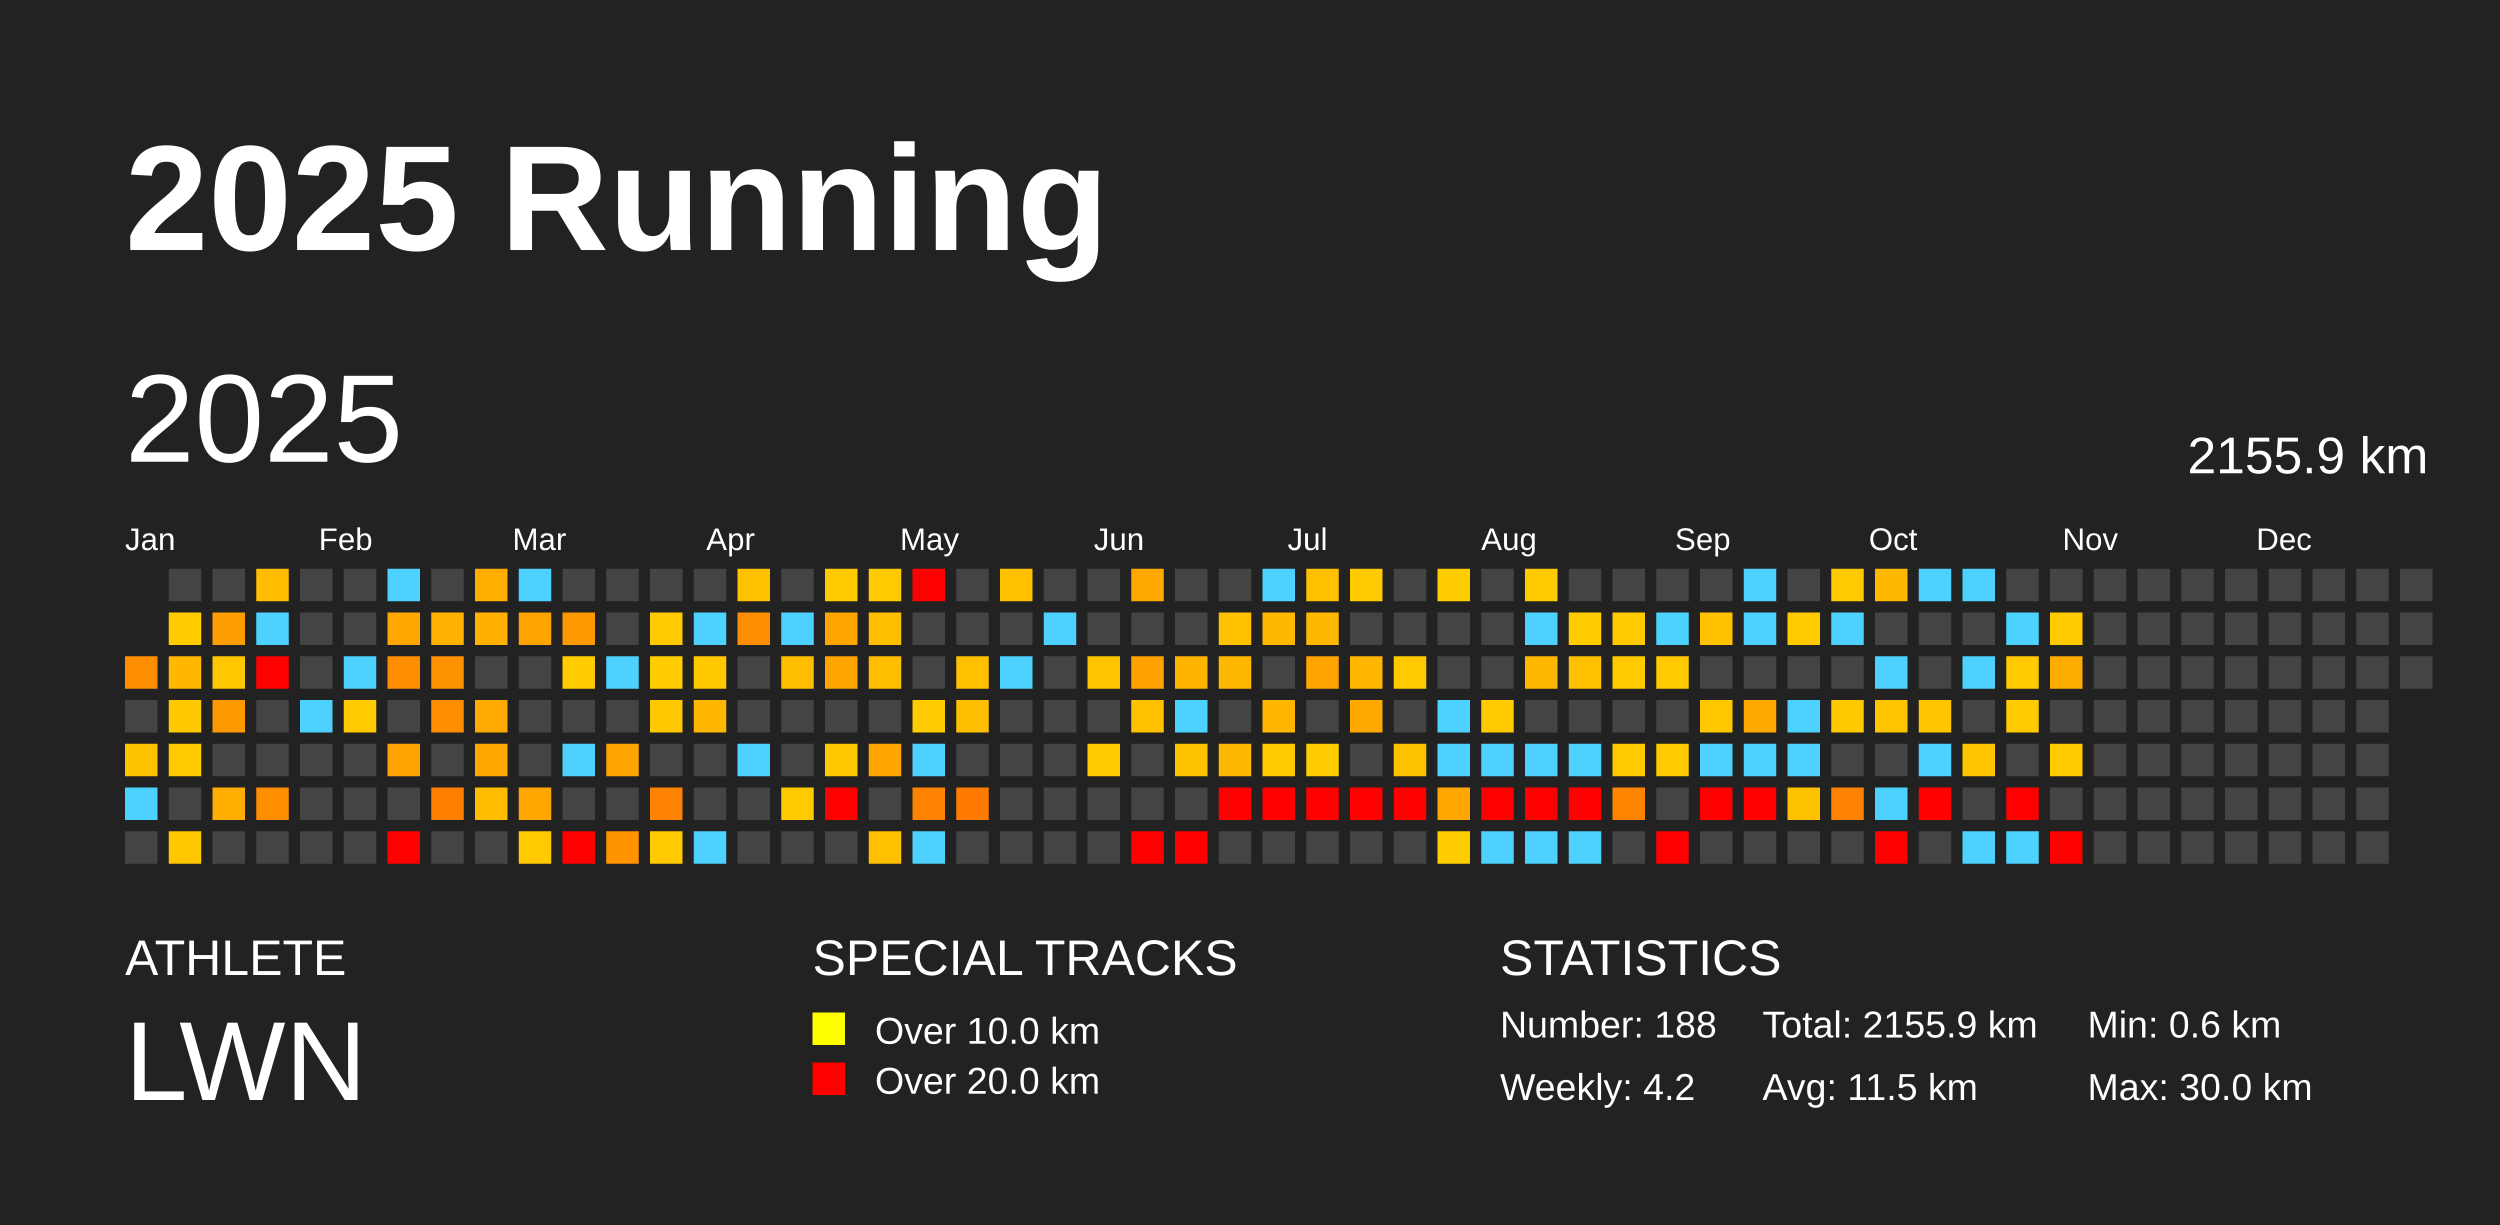
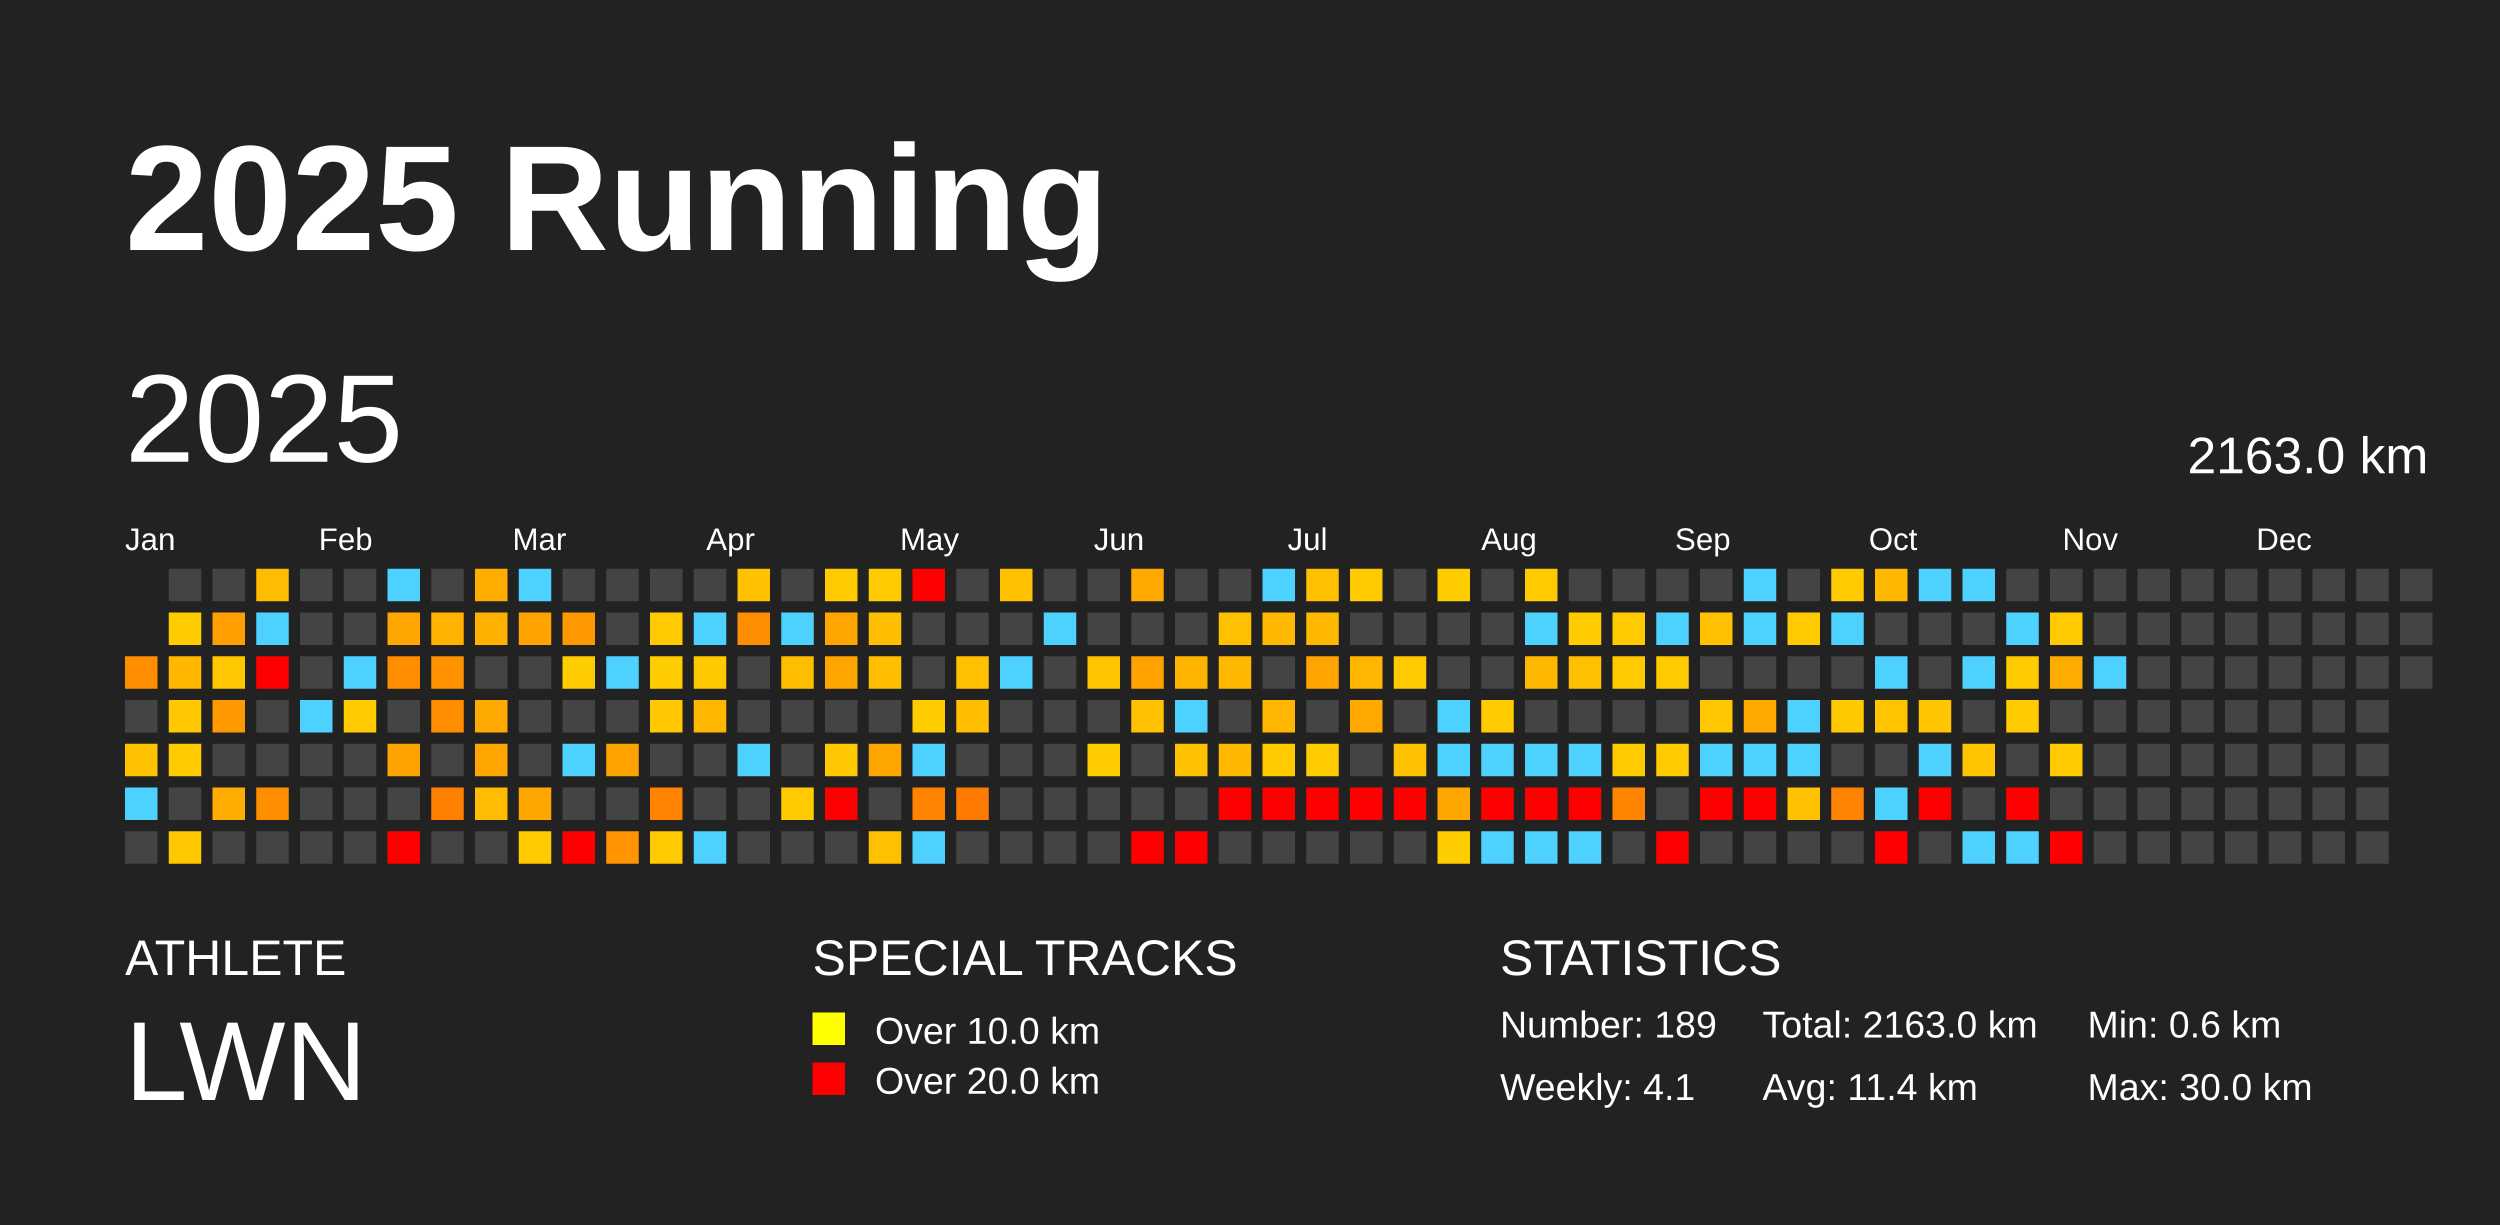
<svg xmlns="http://www.w3.org/2000/svg" baseProfile="full" height="98mm" version="1.1" viewBox="0,0,200,98" width="200mm">
  <defs />
  <rect fill="#222222" height="98" width="200" x="0" y="0" />
  <text fill="#FFFFFF" style="font-size:12px; font-family:Arial; font-weight:bold;" x="10" y="20">2025 Running</text>
  <text fill="#FFFFFF" style="font-size:4px; font-family:Arial" x="10" y="78">ATHLETE</text>
  <text fill="#FFFFFF" style="font-size:9px; font-family:Arial" x="10" y="88">LWN</text>
  <text fill="#FFFFFF" style="font-size:4px; font-family:Arial" x="65" y="78">SPECIAL TRACKS</text>
  <rect fill="yellow" height="2.6" width="2.6" x="65" y="81" />
  <text fill="#FFFFFF" style="font-size:3px; font-family:Arial" x="70" y="83.5">Over 10.0 km</text>
  <rect fill="red" height="2.6" width="2.6" x="65" y="85" />
  <text fill="#FFFFFF" style="font-size:3px; font-family:Arial" x="70" y="87.5">Over 20.0 km</text>
  <text fill="#FFFFFF" style="font-size:4px; font-family:Arial" x="120" y="78">STATISTICS</text>
-   <text fill="#FFFFFF" style="font-size:3px; font-family:Arial" x="120" y="83">Number: 188</text>
-   <text fill="#FFFFFF" style="font-size:3px; font-family:Arial" x="120" y="88">Weekly: 4.2</text>
-   <text fill="#FFFFFF" style="font-size:3px; font-family:Arial" x="141" y="83">Total: 2155.9 km</text>
-   <text fill="#FFFFFF" style="font-size:3px; font-family:Arial" x="141" y="88">Avg: 11.5 km</text>
+   <text fill="#FFFFFF" style="font-size:3px; font-family:Arial" x="120" y="83">Number: 189</text>
+   <text fill="#FFFFFF" style="font-size:3px; font-family:Arial" x="120" y="88">Weekly: 4.1</text>
+   <text fill="#FFFFFF" style="font-size:3px; font-family:Arial" x="141" y="83">Total: 2163.0 km</text>
+   <text fill="#FFFFFF" style="font-size:3px; font-family:Arial" x="141" y="88">Avg: 11.4 km</text>
  <text fill="#FFFFFF" style="font-size:3px; font-family:Arial" x="167" y="83">Min: 0.6 km</text>
  <text fill="#FFFFFF" style="font-size:3px; font-family:Arial" x="167" y="88">Max: 30.0 km</text>
  <text dominant-baseline="hanging" fill="#FFFFFF" style="font-size:10.0px; font-family:Arial;" x="10" y="30">2025</text>
-   <text dominant-baseline="hanging" fill="#FFFFFF" style="font-size:4.125px; font-family:Arial;" x="175" y="35">2155.9 km</text>
+   <text dominant-baseline="hanging" fill="#FFFFFF" style="font-size:4.125px; font-family:Arial;" x="175" y="35">2163.0 km</text>
  <text fill="#FFFFFF" style="font-size:2.5px; font-family:Arial" x="10.0" y="44">Jan</text>
  <text fill="#FFFFFF" style="font-size:2.5px; font-family:Arial" x="25.5" y="44">Feb</text>
  <text fill="#FFFFFF" style="font-size:2.5px; font-family:Arial" x="41.0" y="44">Mar</text>
  <text fill="#FFFFFF" style="font-size:2.5px; font-family:Arial" x="56.5" y="44">Apr</text>
  <text fill="#FFFFFF" style="font-size:2.5px; font-family:Arial" x="72.0" y="44">May</text>
  <text fill="#FFFFFF" style="font-size:2.5px; font-family:Arial" x="87.5" y="44">Jun</text>
  <text fill="#FFFFFF" style="font-size:2.5px; font-family:Arial" x="103.0" y="44">Jul</text>
  <text fill="#FFFFFF" style="font-size:2.5px; font-family:Arial" x="118.5" y="44">Aug</text>
  <text fill="#FFFFFF" style="font-size:2.5px; font-family:Arial" x="134.0" y="44">Sep</text>
  <text fill="#FFFFFF" style="font-size:2.5px; font-family:Arial" x="149.5" y="44">Oct</text>
  <text fill="#FFFFFF" style="font-size:2.5px; font-family:Arial" x="165.0" y="44">Nov</text>
  <text fill="#FFFFFF" style="font-size:2.5px; font-family:Arial" x="180.5" y="44">Dec</text>
  <rect fill="#ff8d00" height="2.6" width="2.6" x="10.0" y="52.5" />
  <rect fill="#444444" height="2.6" width="2.6" x="10.0" y="56.0" />
  <rect fill="#ffc200" height="2.6" width="2.6" x="10.0" y="59.5" />
  <rect fill="#4dd2ff" height="2.6" width="2.6" x="10.0" y="63.0" />
  <rect fill="#444444" height="2.6" width="2.6" x="10.0" y="66.5" />
  <rect fill="#444444" height="2.6" width="2.6" x="13.5" y="45.5" />
  <rect fill="#ffcc00" height="2.6" width="2.6" x="13.5" y="49.0" />
  <rect fill="#ffb700" height="2.6" width="2.6" x="13.5" y="52.5" />
  <rect fill="#ffc800" height="2.6" width="2.6" x="13.5" y="56.0" />
  <rect fill="#ffca00" height="2.6" width="2.6" x="13.5" y="59.5" />
  <rect fill="#444444" height="2.6" width="2.6" x="13.5" y="63.0" />
  <rect fill="#ffc700" height="2.6" width="2.6" x="13.5" y="66.5" />
  <rect fill="#444444" height="2.6" width="2.6" x="17.0" y="45.5" />
  <rect fill="#ff9e00" height="2.6" width="2.6" x="17.0" y="49.0" />
  <rect fill="#ffc700" height="2.6" width="2.6" x="17.0" y="52.5" />
  <rect fill="#ff9900" height="2.6" width="2.6" x="17.0" y="56.0" />
  <rect fill="#444444" height="2.6" width="2.6" x="17.0" y="59.5" />
  <rect fill="#ffad00" height="2.6" width="2.6" x="17.0" y="63.0" />
  <rect fill="#444444" height="2.6" width="2.6" x="17.0" y="66.5" />
  <rect fill="#ffbc00" height="2.6" width="2.6" x="20.5" y="45.5" />
  <rect fill="#4dd2ff" height="2.6" width="2.6" x="20.5" y="49.0" />
  <rect fill="red" height="2.6" width="2.6" x="20.5" y="52.5" />
  <rect fill="#444444" height="2.6" width="2.6" x="20.5" y="56.0" />
  <rect fill="#444444" height="2.6" width="2.6" x="20.5" y="59.5" />
  <rect fill="#ff8e00" height="2.6" width="2.6" x="20.5" y="63.0" />
  <rect fill="#444444" height="2.6" width="2.6" x="20.5" y="66.5" />
  <rect fill="#444444" height="2.6" width="2.6" x="24.0" y="45.5" />
  <rect fill="#444444" height="2.6" width="2.6" x="24.0" y="49.0" />
  <rect fill="#444444" height="2.6" width="2.6" x="24.0" y="52.5" />
  <rect fill="#4dd2ff" height="2.6" width="2.6" x="24.0" y="56.0" />
  <rect fill="#444444" height="2.6" width="2.6" x="24.0" y="59.5" />
  <rect fill="#444444" height="2.6" width="2.6" x="24.0" y="63.0" />
  <rect fill="#444444" height="2.6" width="2.6" x="24.0" y="66.5" />
  <rect fill="#444444" height="2.6" width="2.6" x="27.5" y="45.5" />
  <rect fill="#444444" height="2.6" width="2.6" x="27.5" y="49.0" />
  <rect fill="#4dd2ff" height="2.6" width="2.6" x="27.5" y="52.5" />
  <rect fill="#ffcb00" height="2.6" width="2.6" x="27.5" y="56.0" />
  <rect fill="#444444" height="2.6" width="2.6" x="27.5" y="59.5" />
  <rect fill="#444444" height="2.6" width="2.6" x="27.5" y="63.0" />
  <rect fill="#444444" height="2.6" width="2.6" x="27.5" y="66.5" />
  <rect fill="#4dd2ff" height="2.6" width="2.6" x="31.0" y="45.5" />
  <rect fill="#ffa700" height="2.6" width="2.6" x="31.0" y="49.0" />
  <rect fill="#ff8d00" height="2.6" width="2.6" x="31.0" y="52.5" />
  <rect fill="#444444" height="2.6" width="2.6" x="31.0" y="56.0" />
  <rect fill="#ffa300" height="2.6" width="2.6" x="31.0" y="59.5" />
  <rect fill="#444444" height="2.6" width="2.6" x="31.0" y="63.0" />
  <rect fill="red" height="2.6" width="2.6" x="31.0" y="66.5" />
  <rect fill="#444444" height="2.6" width="2.6" x="34.5" y="45.5" />
  <rect fill="#ffb200" height="2.6" width="2.6" x="34.5" y="49.0" />
  <rect fill="#ff9200" height="2.6" width="2.6" x="34.5" y="52.5" />
  <rect fill="#ff8d00" height="2.6" width="2.6" x="34.5" y="56.0" />
  <rect fill="#444444" height="2.6" width="2.6" x="34.5" y="59.5" />
  <rect fill="#ff8000" height="2.6" width="2.6" x="34.5" y="63.0" />
  <rect fill="#444444" height="2.6" width="2.6" x="34.5" y="66.5" />
  <rect fill="#ffae00" height="2.6" width="2.6" x="38.0" y="45.5" />
  <rect fill="#ffb000" height="2.6" width="2.6" x="38.0" y="49.0" />
  <rect fill="#444444" height="2.6" width="2.6" x="38.0" y="52.5" />
  <rect fill="#ffaa00" height="2.6" width="2.6" x="38.0" y="56.0" />
  <rect fill="#ffa700" height="2.6" width="2.6" x="38.0" y="59.5" />
  <rect fill="#ffbc00" height="2.6" width="2.6" x="38.0" y="63.0" />
  <rect fill="#444444" height="2.6" width="2.6" x="38.0" y="66.5" />
  <rect fill="#4dd2ff" height="2.6" width="2.6" x="41.5" y="45.5" />
  <rect fill="#ffa300" height="2.6" width="2.6" x="41.5" y="49.0" />
  <rect fill="#444444" height="2.6" width="2.6" x="41.5" y="52.5" />
  <rect fill="#444444" height="2.6" width="2.6" x="41.5" y="56.0" />
  <rect fill="#444444" height="2.6" width="2.6" x="41.5" y="59.5" />
  <rect fill="#ffa600" height="2.6" width="2.6" x="41.5" y="63.0" />
  <rect fill="#ffca00" height="2.6" width="2.6" x="41.5" y="66.5" />
  <rect fill="#444444" height="2.6" width="2.6" x="45.0" y="45.5" />
  <rect fill="#ff9900" height="2.6" width="2.6" x="45.0" y="49.0" />
  <rect fill="#ffcc00" height="2.6" width="2.6" x="45.0" y="52.5" />
  <rect fill="#444444" height="2.6" width="2.6" x="45.0" y="56.0" />
  <rect fill="#4dd2ff" height="2.6" width="2.6" x="45.0" y="59.5" />
  <rect fill="#444444" height="2.6" width="2.6" x="45.0" y="63.0" />
  <rect fill="red" height="2.6" width="2.6" x="45.0" y="66.5" />
  <rect fill="#444444" height="2.6" width="2.6" x="48.5" y="45.5" />
  <rect fill="#444444" height="2.6" width="2.6" x="48.5" y="49.0" />
  <rect fill="#4dd2ff" height="2.6" width="2.6" x="48.5" y="52.5" />
  <rect fill="#444444" height="2.6" width="2.6" x="48.5" y="56.0" />
  <rect fill="#ffa300" height="2.6" width="2.6" x="48.5" y="59.5" />
  <rect fill="#444444" height="2.6" width="2.6" x="48.5" y="63.0" />
  <rect fill="#ff9400" height="2.6" width="2.6" x="48.5" y="66.5" />
  <rect fill="#444444" height="2.6" width="2.6" x="52.0" y="45.5" />
  <rect fill="#ffcb00" height="2.6" width="2.6" x="52.0" y="49.0" />
  <rect fill="#ffcc00" height="2.6" width="2.6" x="52.0" y="52.5" />
  <rect fill="#ffc800" height="2.6" width="2.6" x="52.0" y="56.0" />
  <rect fill="#444444" height="2.6" width="2.6" x="52.0" y="59.5" />
  <rect fill="#ff8200" height="2.6" width="2.6" x="52.0" y="63.0" />
  <rect fill="#ffca00" height="2.6" width="2.6" x="52.0" y="66.5" />
  <rect fill="#444444" height="2.6" width="2.6" x="55.5" y="45.5" />
  <rect fill="#4dd2ff" height="2.6" width="2.6" x="55.5" y="49.0" />
  <rect fill="#ffc900" height="2.6" width="2.6" x="55.5" y="52.5" />
  <rect fill="#ffb700" height="2.6" width="2.6" x="55.5" y="56.0" />
  <rect fill="#444444" height="2.6" width="2.6" x="55.5" y="59.5" />
  <rect fill="#444444" height="2.6" width="2.6" x="55.5" y="63.0" />
  <rect fill="#4dd2ff" height="2.6" width="2.6" x="55.5" y="66.5" />
  <rect fill="#ffc100" height="2.6" width="2.6" x="59.0" y="45.5" />
  <rect fill="#ff8d00" height="2.6" width="2.6" x="59.0" y="49.0" />
  <rect fill="#444444" height="2.6" width="2.6" x="59.0" y="52.5" />
  <rect fill="#444444" height="2.6" width="2.6" x="59.0" y="56.0" />
  <rect fill="#4dd2ff" height="2.6" width="2.6" x="59.0" y="59.5" />
  <rect fill="#444444" height="2.6" width="2.6" x="59.0" y="63.0" />
  <rect fill="#444444" height="2.6" width="2.6" x="59.0" y="66.5" />
  <rect fill="#444444" height="2.6" width="2.6" x="62.5" y="45.5" />
  <rect fill="#4dd2ff" height="2.6" width="2.6" x="62.5" y="49.0" />
  <rect fill="#ffbd00" height="2.6" width="2.6" x="62.5" y="52.5" />
  <rect fill="#444444" height="2.6" width="2.6" x="62.5" y="56.0" />
  <rect fill="#444444" height="2.6" width="2.6" x="62.5" y="59.5" />
  <rect fill="#ffcb00" height="2.6" width="2.6" x="62.5" y="63.0" />
  <rect fill="#444444" height="2.6" width="2.6" x="62.5" y="66.5" />
  <rect fill="#ffca00" height="2.6" width="2.6" x="66.0" y="45.5" />
  <rect fill="#ffa500" height="2.6" width="2.6" x="66.0" y="49.0" />
  <rect fill="#ffa500" height="2.6" width="2.6" x="66.0" y="52.5" />
  <rect fill="#444444" height="2.6" width="2.6" x="66.0" y="56.0" />
  <rect fill="#ffc800" height="2.6" width="2.6" x="66.0" y="59.5" />
  <rect fill="red" height="2.6" width="2.6" x="66.0" y="63.0" />
  <rect fill="#444444" height="2.6" width="2.6" x="66.0" y="66.5" />
  <rect fill="#ffca00" height="2.6" width="2.6" x="69.5" y="45.5" />
  <rect fill="#ffbe00" height="2.6" width="2.6" x="69.5" y="49.0" />
  <rect fill="#ffbf00" height="2.6" width="2.6" x="69.5" y="52.5" />
  <rect fill="#444444" height="2.6" width="2.6" x="69.5" y="56.0" />
  <rect fill="#ffa500" height="2.6" width="2.6" x="69.5" y="59.5" />
  <rect fill="#444444" height="2.6" width="2.6" x="69.5" y="63.0" />
  <rect fill="#ffc000" height="2.6" width="2.6" x="69.5" y="66.5" />
  <rect fill="red" height="2.6" width="2.6" x="73.0" y="45.5" />
  <rect fill="#444444" height="2.6" width="2.6" x="73.0" y="49.0" />
  <rect fill="#444444" height="2.6" width="2.6" x="73.0" y="52.5" />
  <rect fill="#ffcc00" height="2.6" width="2.6" x="73.0" y="56.0" />
  <rect fill="#4dd2ff" height="2.6" width="2.6" x="73.0" y="59.5" />
  <rect fill="#ff8300" height="2.6" width="2.6" x="73.0" y="63.0" />
  <rect fill="#4dd2ff" height="2.6" width="2.6" x="73.0" y="66.5" />
  <rect fill="#444444" height="2.6" width="2.6" x="76.5" y="45.5" />
  <rect fill="#444444" height="2.6" width="2.6" x="76.5" y="49.0" />
  <rect fill="#ffc000" height="2.6" width="2.6" x="76.5" y="52.5" />
  <rect fill="#ffbf00" height="2.6" width="2.6" x="76.5" y="56.0" />
  <rect fill="#444444" height="2.6" width="2.6" x="76.5" y="59.5" />
  <rect fill="#ff7a00" height="2.6" width="2.6" x="76.5" y="63.0" />
  <rect fill="#444444" height="2.6" width="2.6" x="76.5" y="66.5" />
  <rect fill="#ffc000" height="2.6" width="2.6" x="80.0" y="45.5" />
  <rect fill="#444444" height="2.6" width="2.6" x="80.0" y="49.0" />
  <rect fill="#4dd2ff" height="2.6" width="2.6" x="80.0" y="52.5" />
  <rect fill="#444444" height="2.6" width="2.6" x="80.0" y="56.0" />
  <rect fill="#444444" height="2.6" width="2.6" x="80.0" y="59.5" />
  <rect fill="#444444" height="2.6" width="2.6" x="80.0" y="63.0" />
  <rect fill="#444444" height="2.6" width="2.6" x="80.0" y="66.5" />
  <rect fill="#444444" height="2.6" width="2.6" x="83.5" y="45.5" />
  <rect fill="#4dd2ff" height="2.6" width="2.6" x="83.5" y="49.0" />
  <rect fill="#444444" height="2.6" width="2.6" x="83.5" y="52.5" />
  <rect fill="#444444" height="2.6" width="2.6" x="83.5" y="56.0" />
  <rect fill="#444444" height="2.6" width="2.6" x="83.5" y="59.5" />
  <rect fill="#444444" height="2.6" width="2.6" x="83.5" y="63.0" />
  <rect fill="#444444" height="2.6" width="2.6" x="83.5" y="66.5" />
  <rect fill="#444444" height="2.6" width="2.6" x="87.0" y="45.5" />
  <rect fill="#444444" height="2.6" width="2.6" x="87.0" y="49.0" />
  <rect fill="#ffc400" height="2.6" width="2.6" x="87.0" y="52.5" />
  <rect fill="#444444" height="2.6" width="2.6" x="87.0" y="56.0" />
  <rect fill="#ffcc00" height="2.6" width="2.6" x="87.0" y="59.5" />
  <rect fill="#444444" height="2.6" width="2.6" x="87.0" y="63.0" />
  <rect fill="#444444" height="2.6" width="2.6" x="87.0" y="66.5" />
  <rect fill="#ffa800" height="2.6" width="2.6" x="90.5" y="45.5" />
  <rect fill="#444444" height="2.6" width="2.6" x="90.5" y="49.0" />
  <rect fill="#ffa200" height="2.6" width="2.6" x="90.5" y="52.5" />
  <rect fill="#ffc100" height="2.6" width="2.6" x="90.5" y="56.0" />
  <rect fill="#444444" height="2.6" width="2.6" x="90.5" y="59.5" />
  <rect fill="#444444" height="2.6" width="2.6" x="90.5" y="63.0" />
  <rect fill="red" height="2.6" width="2.6" x="90.5" y="66.5" />
  <rect fill="#444444" height="2.6" width="2.6" x="94.0" y="45.5" />
  <rect fill="#444444" height="2.6" width="2.6" x="94.0" y="49.0" />
  <rect fill="#ffb400" height="2.6" width="2.6" x="94.0" y="52.5" />
  <rect fill="#4dd2ff" height="2.6" width="2.6" x="94.0" y="56.0" />
  <rect fill="#ffc200" height="2.6" width="2.6" x="94.0" y="59.5" />
  <rect fill="#444444" height="2.6" width="2.6" x="94.0" y="63.0" />
  <rect fill="red" height="2.6" width="2.6" x="94.0" y="66.5" />
  <rect fill="#444444" height="2.6" width="2.6" x="97.5" y="45.5" />
  <rect fill="#ffc000" height="2.6" width="2.6" x="97.5" y="49.0" />
  <rect fill="#ffb800" height="2.6" width="2.6" x="97.5" y="52.5" />
  <rect fill="#444444" height="2.6" width="2.6" x="97.5" y="56.0" />
  <rect fill="#ffb800" height="2.6" width="2.6" x="97.5" y="59.5" />
  <rect fill="red" height="2.6" width="2.6" x="97.5" y="63.0" />
  <rect fill="#444444" height="2.6" width="2.6" x="97.5" y="66.5" />
  <rect fill="#4dd2ff" height="2.6" width="2.6" x="101.0" y="45.5" />
  <rect fill="#ffb800" height="2.6" width="2.6" x="101.0" y="49.0" />
  <rect fill="#444444" height="2.6" width="2.6" x="101.0" y="52.5" />
  <rect fill="#ffb600" height="2.6" width="2.6" x="101.0" y="56.0" />
  <rect fill="#ffca00" height="2.6" width="2.6" x="101.0" y="59.5" />
  <rect fill="red" height="2.6" width="2.6" x="101.0" y="63.0" />
  <rect fill="#444444" height="2.6" width="2.6" x="101.0" y="66.5" />
  <rect fill="#ffc000" height="2.6" width="2.6" x="104.5" y="45.5" />
  <rect fill="#ffb800" height="2.6" width="2.6" x="104.5" y="49.0" />
  <rect fill="#ffa400" height="2.6" width="2.6" x="104.5" y="52.5" />
  <rect fill="#444444" height="2.6" width="2.6" x="104.5" y="56.0" />
  <rect fill="#ffcc00" height="2.6" width="2.6" x="104.5" y="59.5" />
  <rect fill="red" height="2.6" width="2.6" x="104.5" y="63.0" />
  <rect fill="#444444" height="2.6" width="2.6" x="104.5" y="66.5" />
  <rect fill="#ffcb00" height="2.6" width="2.6" x="108.0" y="45.5" />
  <rect fill="#444444" height="2.6" width="2.6" x="108.0" y="49.0" />
  <rect fill="#ffb600" height="2.6" width="2.6" x="108.0" y="52.5" />
  <rect fill="#ffa900" height="2.6" width="2.6" x="108.0" y="56.0" />
  <rect fill="#444444" height="2.6" width="2.6" x="108.0" y="59.5" />
  <rect fill="red" height="2.6" width="2.6" x="108.0" y="63.0" />
  <rect fill="#444444" height="2.6" width="2.6" x="108.0" y="66.5" />
  <rect fill="#444444" height="2.6" width="2.6" x="111.5" y="45.5" />
  <rect fill="#444444" height="2.6" width="2.6" x="111.5" y="49.0" />
  <rect fill="#ffca00" height="2.6" width="2.6" x="111.5" y="52.5" />
  <rect fill="#444444" height="2.6" width="2.6" x="111.5" y="56.0" />
  <rect fill="#ffc200" height="2.6" width="2.6" x="111.5" y="59.5" />
  <rect fill="red" height="2.6" width="2.6" x="111.5" y="63.0" />
  <rect fill="#444444" height="2.6" width="2.6" x="111.5" y="66.5" />
  <rect fill="#ffcc00" height="2.6" width="2.6" x="115.0" y="45.5" />
  <rect fill="#444444" height="2.6" width="2.6" x="115.0" y="49.0" />
  <rect fill="#444444" height="2.6" width="2.6" x="115.0" y="52.5" />
  <rect fill="#4dd2ff" height="2.6" width="2.6" x="115.0" y="56.0" />
  <rect fill="#4dd2ff" height="2.6" width="2.6" x="115.0" y="59.5" />
  <rect fill="#ffa700" height="2.6" width="2.6" x="115.0" y="63.0" />
  <rect fill="#ffcc00" height="2.6" width="2.6" x="115.0" y="66.5" />
  <rect fill="#444444" height="2.6" width="2.6" x="118.5" y="45.5" />
  <rect fill="#444444" height="2.6" width="2.6" x="118.5" y="49.0" />
  <rect fill="#444444" height="2.6" width="2.6" x="118.5" y="52.5" />
  <rect fill="#ffcb00" height="2.6" width="2.6" x="118.5" y="56.0" />
  <rect fill="#4dd2ff" height="2.6" width="2.6" x="118.5" y="59.5" />
  <rect fill="red" height="2.6" width="2.6" x="118.5" y="63.0" />
  <rect fill="#4dd2ff" height="2.6" width="2.6" x="118.5" y="66.5" />
  <rect fill="#ffcb00" height="2.6" width="2.6" x="122.0" y="45.5" />
  <rect fill="#4dd2ff" height="2.6" width="2.6" x="122.0" y="49.0" />
  <rect fill="#ffb800" height="2.6" width="2.6" x="122.0" y="52.5" />
  <rect fill="#444444" height="2.6" width="2.6" x="122.0" y="56.0" />
  <rect fill="#4dd2ff" height="2.6" width="2.6" x="122.0" y="59.5" />
  <rect fill="red" height="2.6" width="2.6" x="122.0" y="63.0" />
  <rect fill="#4dd2ff" height="2.6" width="2.6" x="122.0" y="66.5" />
  <rect fill="#444444" height="2.6" width="2.6" x="125.5" y="45.5" />
  <rect fill="#ffcc00" height="2.6" width="2.6" x="125.5" y="49.0" />
  <rect fill="#ffc000" height="2.6" width="2.6" x="125.5" y="52.5" />
  <rect fill="#444444" height="2.6" width="2.6" x="125.5" y="56.0" />
  <rect fill="#4dd2ff" height="2.6" width="2.6" x="125.5" y="59.5" />
  <rect fill="red" height="2.6" width="2.6" x="125.5" y="63.0" />
  <rect fill="#4dd2ff" height="2.6" width="2.6" x="125.5" y="66.5" />
  <rect fill="#444444" height="2.6" width="2.6" x="129.0" y="45.5" />
  <rect fill="#ffca00" height="2.6" width="2.6" x="129.0" y="49.0" />
  <rect fill="#ffcb00" height="2.6" width="2.6" x="129.0" y="52.5" />
  <rect fill="#444444" height="2.6" width="2.6" x="129.0" y="56.0" />
  <rect fill="#ffca00" height="2.6" width="2.6" x="129.0" y="59.5" />
  <rect fill="#ff8500" height="2.6" width="2.6" x="129.0" y="63.0" />
  <rect fill="#444444" height="2.6" width="2.6" x="129.0" y="66.5" />
  <rect fill="#444444" height="2.6" width="2.6" x="132.5" y="45.5" />
  <rect fill="#4dd2ff" height="2.6" width="2.6" x="132.5" y="49.0" />
  <rect fill="#ffcb00" height="2.6" width="2.6" x="132.5" y="52.5" />
  <rect fill="#444444" height="2.6" width="2.6" x="132.5" y="56.0" />
  <rect fill="#ffca00" height="2.6" width="2.6" x="132.5" y="59.5" />
  <rect fill="#444444" height="2.6" width="2.6" x="132.5" y="63.0" />
  <rect fill="red" height="2.6" width="2.6" x="132.5" y="66.5" />
  <rect fill="#444444" height="2.6" width="2.6" x="136.0" y="45.5" />
  <rect fill="#ffc100" height="2.6" width="2.6" x="136.0" y="49.0" />
  <rect fill="#444444" height="2.6" width="2.6" x="136.0" y="52.5" />
  <rect fill="#ffc700" height="2.6" width="2.6" x="136.0" y="56.0" />
  <rect fill="#4dd2ff" height="2.6" width="2.6" x="136.0" y="59.5" />
  <rect fill="red" height="2.6" width="2.6" x="136.0" y="63.0" />
  <rect fill="#444444" height="2.6" width="2.6" x="136.0" y="66.5" />
  <rect fill="#4dd2ff" height="2.6" width="2.6" x="139.5" y="45.5" />
  <rect fill="#4dd2ff" height="2.6" width="2.6" x="139.5" y="49.0" />
  <rect fill="#444444" height="2.6" width="2.6" x="139.5" y="52.5" />
  <rect fill="#ffa800" height="2.6" width="2.6" x="139.5" y="56.0" />
  <rect fill="#4dd2ff" height="2.6" width="2.6" x="139.5" y="59.5" />
  <rect fill="red" height="2.6" width="2.6" x="139.5" y="63.0" />
  <rect fill="#444444" height="2.6" width="2.6" x="139.5" y="66.5" />
  <rect fill="#444444" height="2.6" width="2.6" x="143.0" y="45.5" />
  <rect fill="#ffca00" height="2.6" width="2.6" x="143.0" y="49.0" />
  <rect fill="#444444" height="2.6" width="2.6" x="143.0" y="52.5" />
  <rect fill="#4dd2ff" height="2.6" width="2.6" x="143.0" y="56.0" />
  <rect fill="#4dd2ff" height="2.6" width="2.6" x="143.0" y="59.5" />
  <rect fill="#ffc200" height="2.6" width="2.6" x="143.0" y="63.0" />
  <rect fill="#444444" height="2.6" width="2.6" x="143.0" y="66.5" />
  <rect fill="#ffca00" height="2.6" width="2.6" x="146.5" y="45.5" />
  <rect fill="#4dd2ff" height="2.6" width="2.6" x="146.5" y="49.0" />
  <rect fill="#444444" height="2.6" width="2.6" x="146.5" y="52.5" />
  <rect fill="#ffc900" height="2.6" width="2.6" x="146.5" y="56.0" />
  <rect fill="#444444" height="2.6" width="2.6" x="146.5" y="59.5" />
  <rect fill="#ff8300" height="2.6" width="2.6" x="146.5" y="63.0" />
  <rect fill="#444444" height="2.6" width="2.6" x="146.5" y="66.5" />
  <rect fill="#ffb800" height="2.6" width="2.6" x="150.0" y="45.5" />
  <rect fill="#444444" height="2.6" width="2.6" x="150.0" y="49.0" />
  <rect fill="#4dd2ff" height="2.6" width="2.6" x="150.0" y="52.5" />
  <rect fill="#ffc400" height="2.6" width="2.6" x="150.0" y="56.0" />
  <rect fill="#444444" height="2.6" width="2.6" x="150.0" y="59.5" />
  <rect fill="#4dd2ff" height="2.6" width="2.6" x="150.0" y="63.0" />
  <rect fill="red" height="2.6" width="2.6" x="150.0" y="66.5" />
  <rect fill="#4dd2ff" height="2.6" width="2.6" x="153.5" y="45.5" />
  <rect fill="#444444" height="2.6" width="2.6" x="153.5" y="49.0" />
  <rect fill="#444444" height="2.6" width="2.6" x="153.5" y="52.5" />
  <rect fill="#ffc500" height="2.6" width="2.6" x="153.5" y="56.0" />
  <rect fill="#4dd2ff" height="2.6" width="2.6" x="153.5" y="59.5" />
  <rect fill="red" height="2.6" width="2.6" x="153.5" y="63.0" />
  <rect fill="#444444" height="2.6" width="2.6" x="153.5" y="66.5" />
  <rect fill="#4dd2ff" height="2.6" width="2.6" x="157.0" y="45.5" />
  <rect fill="#444444" height="2.6" width="2.6" x="157.0" y="49.0" />
  <rect fill="#4dd2ff" height="2.6" width="2.6" x="157.0" y="52.5" />
  <rect fill="#444444" height="2.6" width="2.6" x="157.0" y="56.0" />
  <rect fill="#ffc500" height="2.6" width="2.6" x="157.0" y="59.5" />
  <rect fill="#444444" height="2.6" width="2.6" x="157.0" y="63.0" />
  <rect fill="#4dd2ff" height="2.6" width="2.6" x="157.0" y="66.5" />
  <rect fill="#444444" height="2.6" width="2.6" x="160.5" y="45.5" />
  <rect fill="#4dd2ff" height="2.6" width="2.6" x="160.5" y="49.0" />
  <rect fill="#ffca00" height="2.6" width="2.6" x="160.5" y="52.5" />
  <rect fill="#ffca00" height="2.6" width="2.6" x="160.5" y="56.0" />
  <rect fill="#444444" height="2.6" width="2.6" x="160.5" y="59.5" />
  <rect fill="red" height="2.6" width="2.6" x="160.5" y="63.0" />
  <rect fill="#4dd2ff" height="2.6" width="2.6" x="160.5" y="66.5" />
  <rect fill="#444444" height="2.6" width="2.6" x="164.0" y="45.5" />
  <rect fill="#ffca00" height="2.6" width="2.6" x="164.0" y="49.0" />
  <rect fill="#ffac00" height="2.6" width="2.6" x="164.0" y="52.5" />
  <rect fill="#444444" height="2.6" width="2.6" x="164.0" y="56.0" />
  <rect fill="#ffcb00" height="2.6" width="2.6" x="164.0" y="59.5" />
  <rect fill="#444444" height="2.6" width="2.6" x="164.0" y="63.0" />
  <rect fill="red" height="2.6" width="2.6" x="164.0" y="66.5" />
  <rect fill="#444444" height="2.6" width="2.6" x="167.5" y="45.5" />
  <rect fill="#444444" height="2.6" width="2.6" x="167.5" y="49.0" />
-   <rect fill="#444444" height="2.6" width="2.6" x="167.5" y="52.5" />
+   <rect fill="#4dd2ff" height="2.6" width="2.6" x="167.5" y="52.5" />
  <rect fill="#444444" height="2.6" width="2.6" x="167.5" y="56.0" />
  <rect fill="#444444" height="2.6" width="2.6" x="167.5" y="59.5" />
  <rect fill="#444444" height="2.6" width="2.6" x="167.5" y="63.0" />
  <rect fill="#444444" height="2.6" width="2.6" x="167.5" y="66.5" />
  <rect fill="#444444" height="2.6" width="2.6" x="171.0" y="45.5" />
  <rect fill="#444444" height="2.6" width="2.6" x="171.0" y="49.0" />
  <rect fill="#444444" height="2.6" width="2.6" x="171.0" y="52.5" />
  <rect fill="#444444" height="2.6" width="2.6" x="171.0" y="56.0" />
  <rect fill="#444444" height="2.6" width="2.6" x="171.0" y="59.5" />
  <rect fill="#444444" height="2.6" width="2.6" x="171.0" y="63.0" />
  <rect fill="#444444" height="2.6" width="2.6" x="171.0" y="66.5" />
  <rect fill="#444444" height="2.6" width="2.6" x="174.5" y="45.5" />
  <rect fill="#444444" height="2.6" width="2.6" x="174.5" y="49.0" />
  <rect fill="#444444" height="2.6" width="2.6" x="174.5" y="52.5" />
  <rect fill="#444444" height="2.6" width="2.6" x="174.5" y="56.0" />
  <rect fill="#444444" height="2.6" width="2.6" x="174.5" y="59.5" />
  <rect fill="#444444" height="2.6" width="2.6" x="174.5" y="63.0" />
  <rect fill="#444444" height="2.6" width="2.6" x="174.5" y="66.5" />
  <rect fill="#444444" height="2.6" width="2.6" x="178.0" y="45.5" />
  <rect fill="#444444" height="2.6" width="2.6" x="178.0" y="49.0" />
  <rect fill="#444444" height="2.6" width="2.6" x="178.0" y="52.5" />
  <rect fill="#444444" height="2.6" width="2.6" x="178.0" y="56.0" />
  <rect fill="#444444" height="2.6" width="2.6" x="178.0" y="59.5" />
  <rect fill="#444444" height="2.6" width="2.6" x="178.0" y="63.0" />
  <rect fill="#444444" height="2.6" width="2.6" x="178.0" y="66.5" />
  <rect fill="#444444" height="2.6" width="2.6" x="181.5" y="45.5" />
  <rect fill="#444444" height="2.6" width="2.6" x="181.5" y="49.0" />
  <rect fill="#444444" height="2.6" width="2.6" x="181.5" y="52.5" />
  <rect fill="#444444" height="2.6" width="2.6" x="181.5" y="56.0" />
  <rect fill="#444444" height="2.6" width="2.6" x="181.5" y="59.5" />
  <rect fill="#444444" height="2.6" width="2.6" x="181.5" y="63.0" />
  <rect fill="#444444" height="2.6" width="2.6" x="181.5" y="66.5" />
  <rect fill="#444444" height="2.6" width="2.6" x="185.0" y="45.5" />
  <rect fill="#444444" height="2.6" width="2.6" x="185.0" y="49.0" />
  <rect fill="#444444" height="2.6" width="2.6" x="185.0" y="52.5" />
  <rect fill="#444444" height="2.6" width="2.6" x="185.0" y="56.0" />
  <rect fill="#444444" height="2.6" width="2.6" x="185.0" y="59.5" />
  <rect fill="#444444" height="2.6" width="2.6" x="185.0" y="63.0" />
  <rect fill="#444444" height="2.6" width="2.6" x="185.0" y="66.5" />
  <rect fill="#444444" height="2.6" width="2.6" x="188.5" y="45.5" />
  <rect fill="#444444" height="2.6" width="2.6" x="188.5" y="49.0" />
  <rect fill="#444444" height="2.6" width="2.6" x="188.5" y="52.5" />
  <rect fill="#444444" height="2.6" width="2.6" x="188.5" y="56.0" />
  <rect fill="#444444" height="2.6" width="2.6" x="188.5" y="59.5" />
  <rect fill="#444444" height="2.6" width="2.6" x="188.5" y="63.0" />
  <rect fill="#444444" height="2.6" width="2.6" x="188.5" y="66.5" />
  <rect fill="#444444" height="2.6" width="2.6" x="192.0" y="45.5" />
  <rect fill="#444444" height="2.6" width="2.6" x="192.0" y="49.0" />
  <rect fill="#444444" height="2.6" width="2.6" x="192.0" y="52.5" />
</svg>
